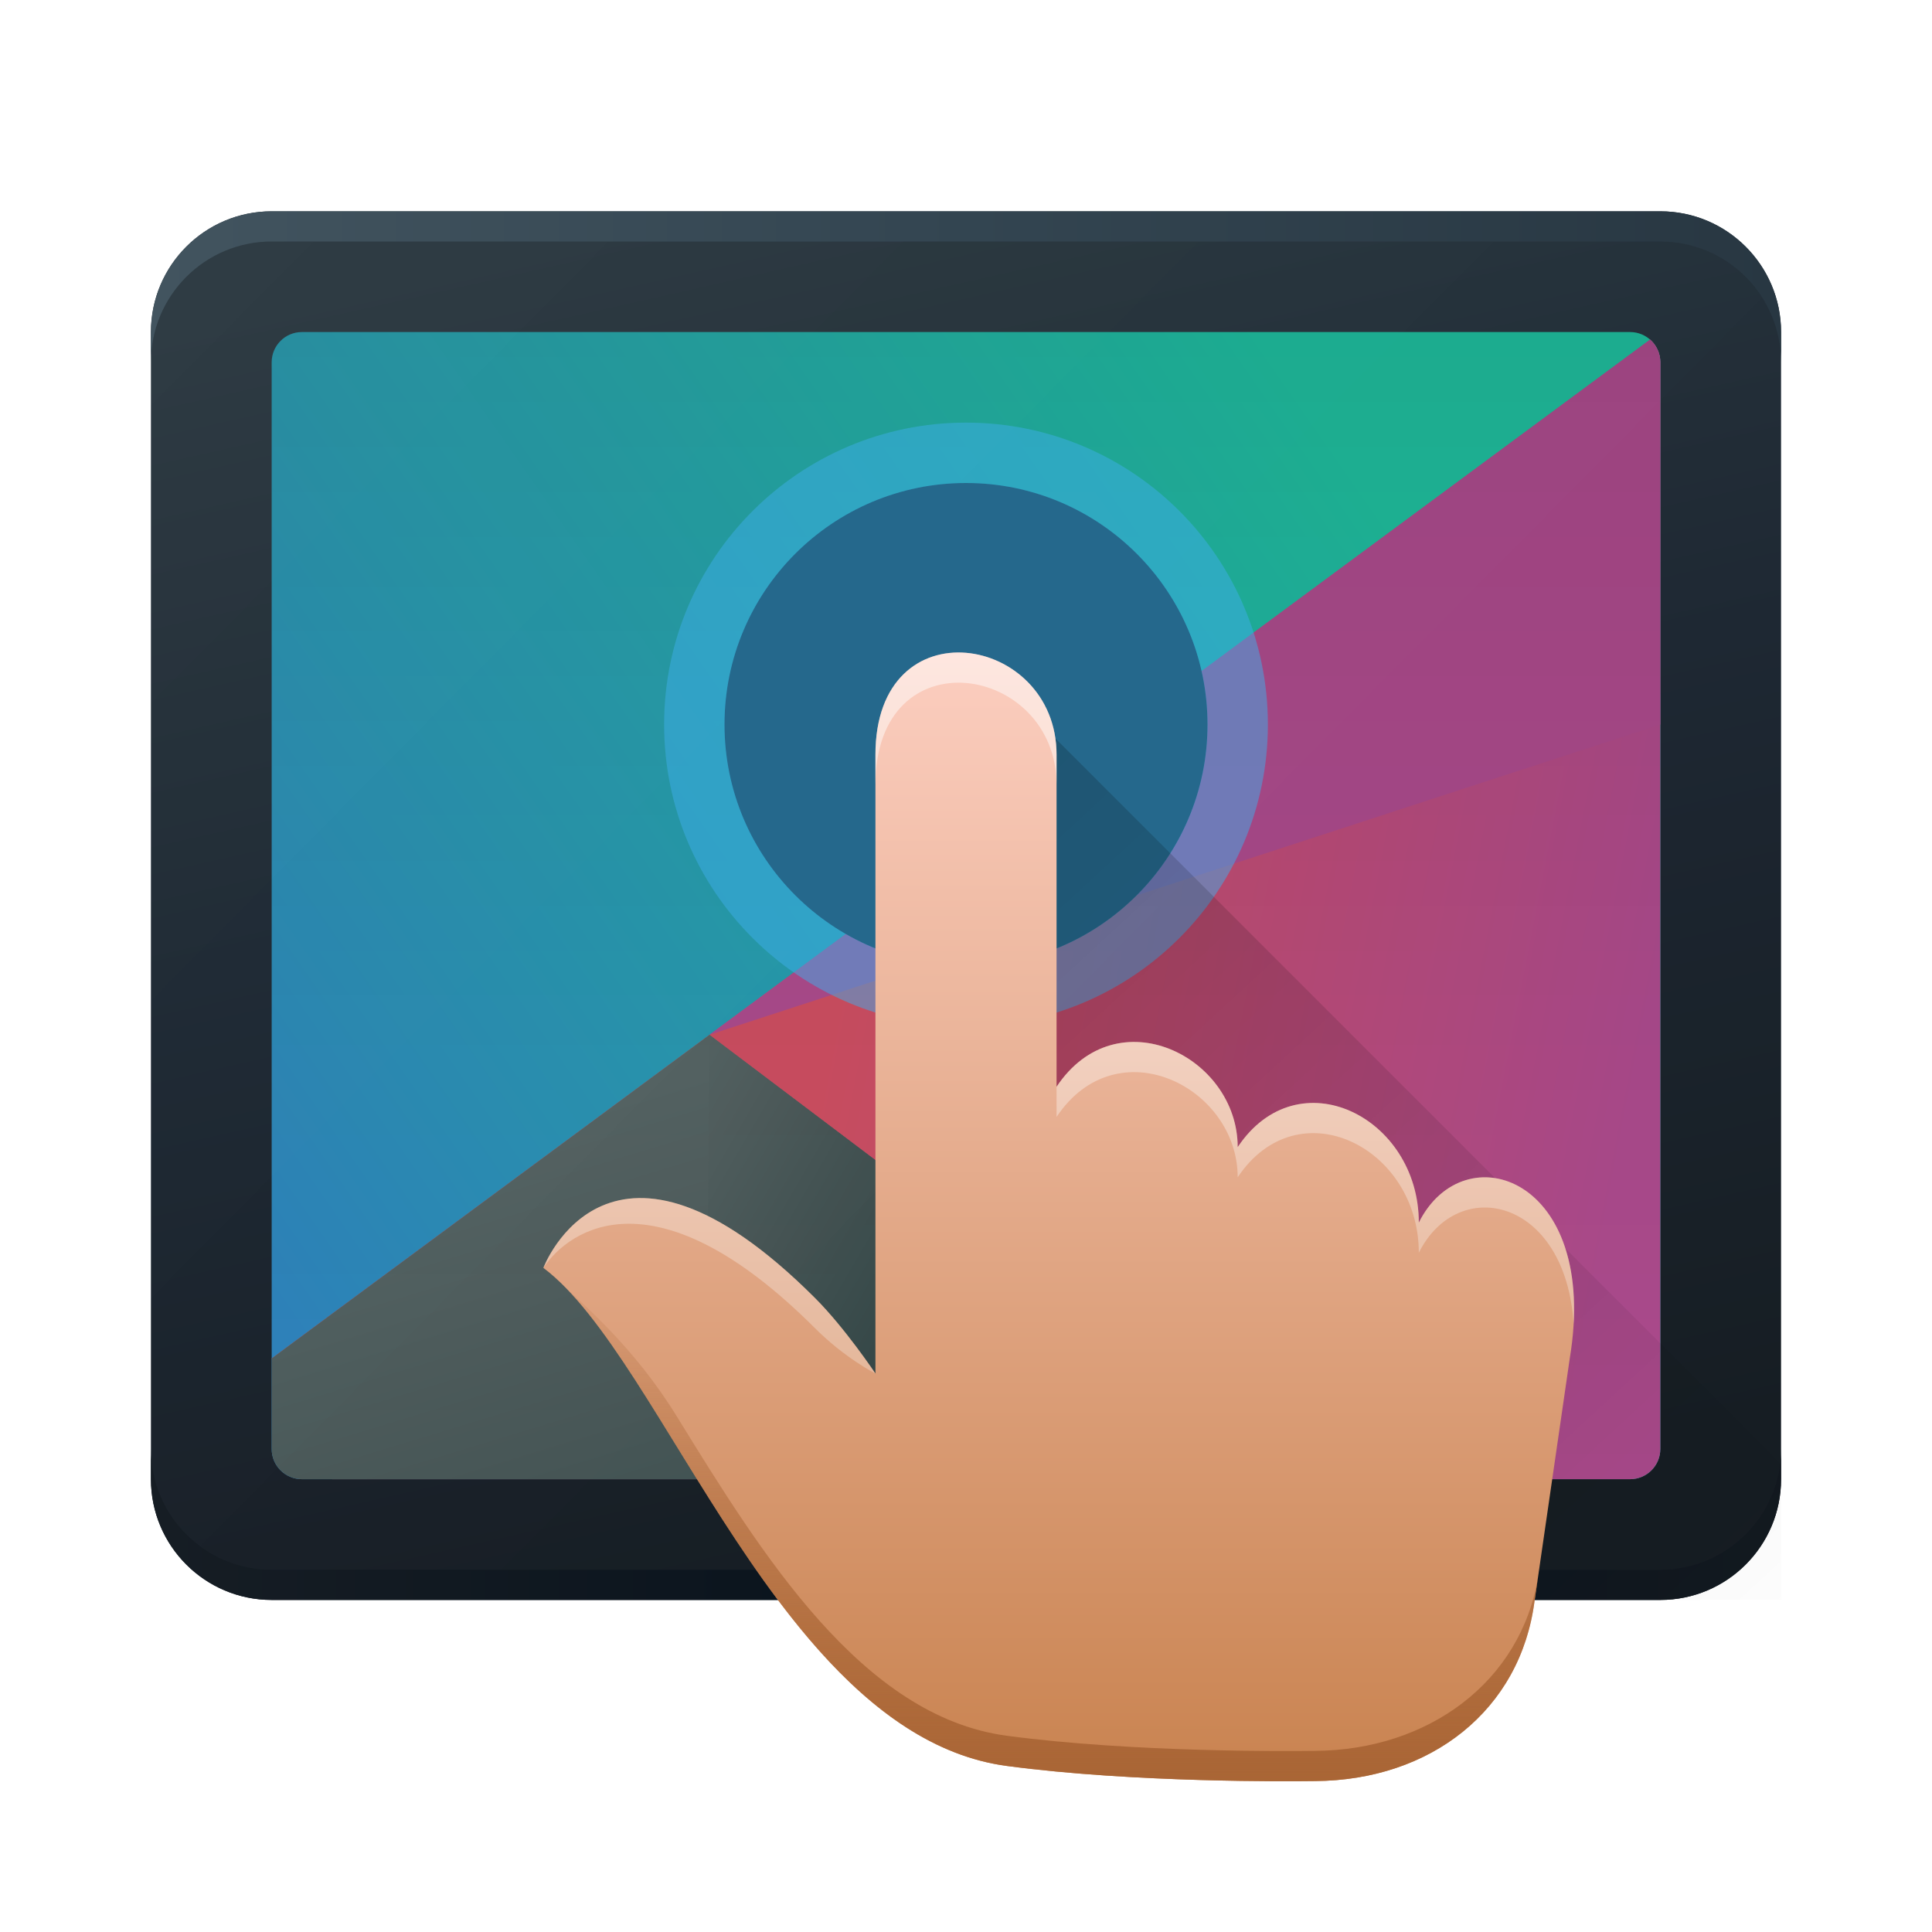
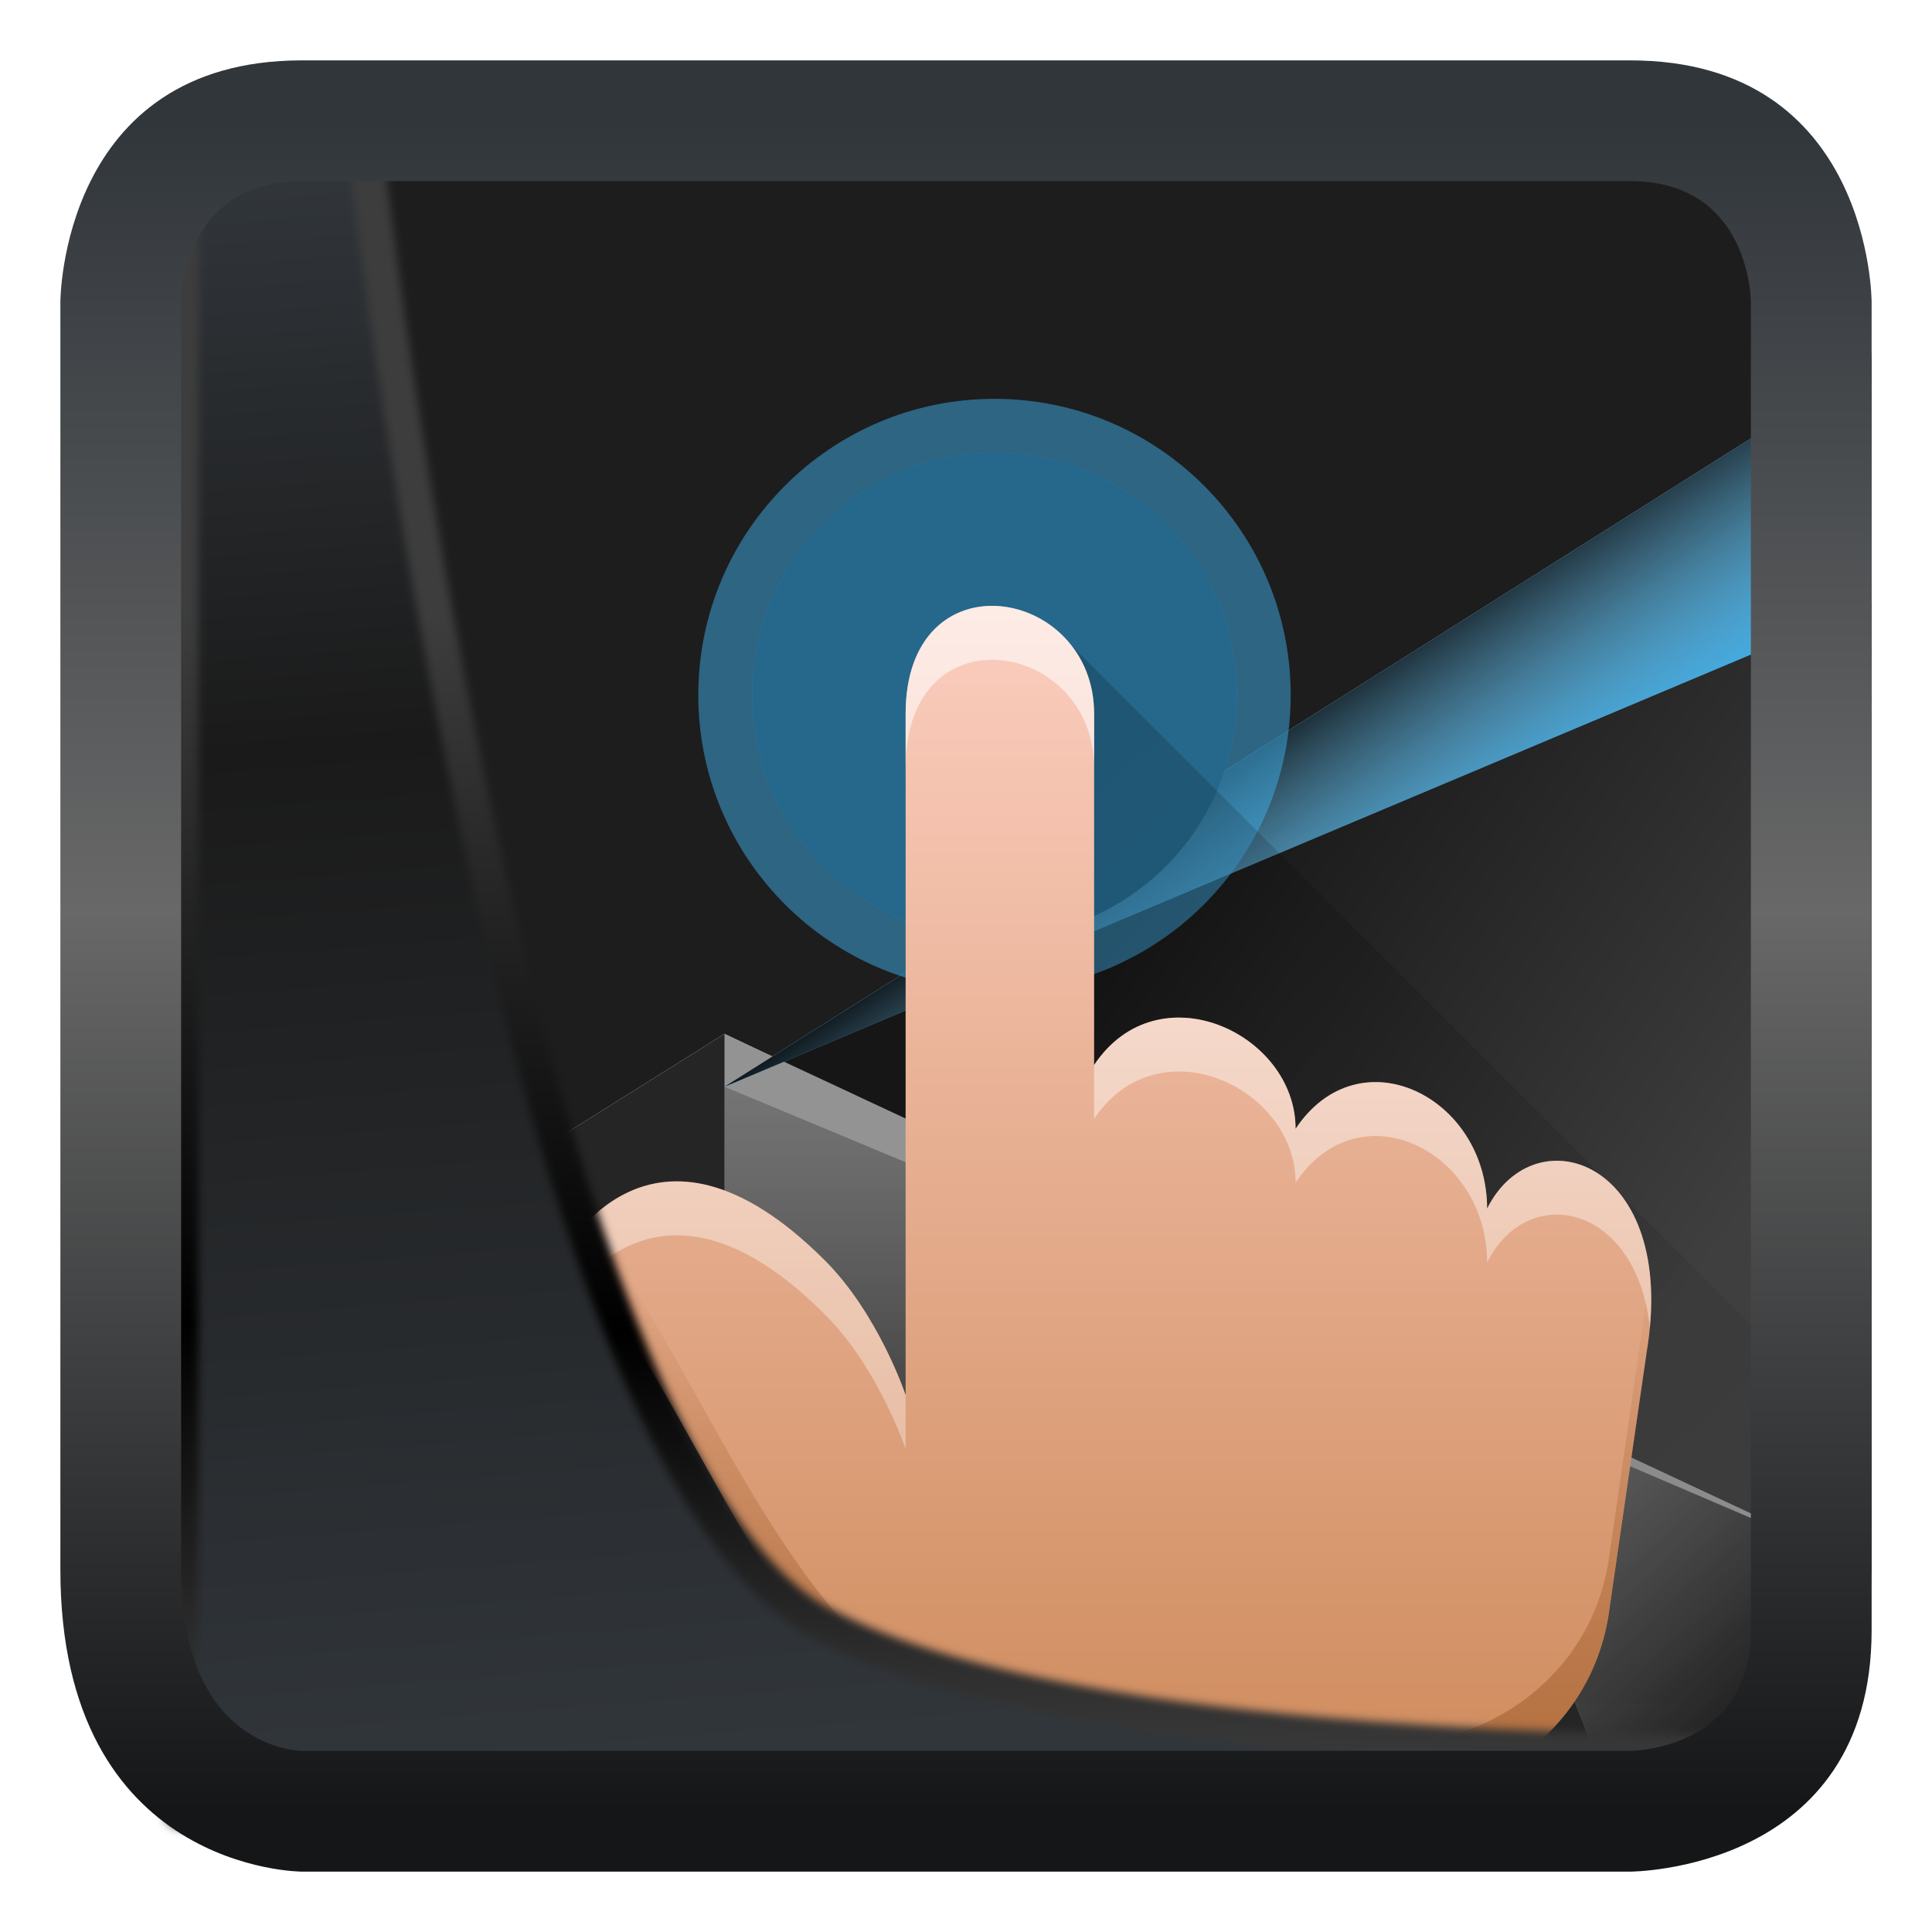
- <svg xmlns="http://www.w3.org/2000/svg" xmlns:xlink="http://www.w3.org/1999/xlink" fill="none" viewBox="0 0 64 64">
-   <defs>
-     <style type="text/css" id="current-color-scheme">
-             .ColorScheme-Highlight {
-                 color:#3daee9;
-             }
-         </style>
-     <linearGradient id="a" x1="22.357" x2="32.692" y1="7" y2="52.844" gradientUnits="userSpaceOnUse">
-       <stop stop-color="#26343c" offset="0" />
-       <stop stop-color="#1a2530" offset=".45" />
-       <stop stop-color="#121920" offset="1" />
+ <svg xmlns="http://www.w3.org/2000/svg" xmlns:xlink="http://www.w3.org/1999/xlink" width="64" height="64" version="1.1" viewBox="0 0 64 64" id="svg22">
+   <style type="text/css" id="current-color-scheme">
+   .ColorScheme-Highlight {
+         color:#3daee9;
+       }
+       </style>
+   <defs id="defs12">
+     <linearGradient id="linearGradient7">
+       <stop style="stop-color:#141618;stop-opacity:1;" offset="0" id="stop7" />
+       <stop style="stop-color:#686868;stop-opacity:1;" offset="0.532" id="stop9" />
+       <stop style="stop-color:#31363b;stop-opacity:1;" offset="1" id="stop8" />
    </linearGradient>
-     <linearGradient id="b" x1="5" x2="59" y1="53" y2="53" gradientUnits="userSpaceOnUse">
-       <stop stop-color="#161d24" offset="0" />
-       <stop stop-color="#08121c" offset=".5" />
-       <stop stop-color="#121920" offset="1" />
+     <linearGradient xlink:href="#linearGradient3487" id="linearGradient3403" gradientUnits="userSpaceOnUse" x1="6.949" y1="4.555" x2="11.215" y2="59.052" />
+     <linearGradient id="linearGradient3487">
+       <stop style="stop-color:#32373c;stop-opacity:1" offset="0" id="stop3481" />
+       <stop id="stop3483" offset="0.368" style="stop-color:#1a1a1a;stop-opacity:1" />
+       <stop style="stop-color:#31363b;stop-opacity:1" offset="1" id="stop3485" />
    </linearGradient>
-     <linearGradient id="c" x1="5" x2="59" y1="7" y2="7" gradientUnits="userSpaceOnUse">
-       <stop stop-color="#42545f" offset="0" />
-       <stop stop-color="#334551" offset=".5" />
-       <stop stop-color="#283742" offset="1" />
+     <linearGradient xlink:href="#linearGradient20604" id="linearGradient20558" gradientUnits="userSpaceOnUse" x1="25.802" y1="20.374" x2="25.111" y2="58.913" />
+     <linearGradient id="linearGradient20604">
+       <stop id="stop20598" offset="0" style="stop-color:#3d3d3d;stop-opacity:1" />
+       <stop style="stop-color:#000000;stop-opacity:1" offset="0.618" id="stop20600" />
+       <stop id="stop20602" offset="1" style="stop-color:#3d3d3d;stop-opacity:1" />
    </linearGradient>
-     <linearGradient id="d" x1="41.198" x2="4.072" y1="10.165" y2="36.048" gradientUnits="userSpaceOnUse">
-       <stop stop-color="#1abc9c" offset="0" />
-       <stop stop-color="#2980b9" offset="1" />
+     <filter style="color-interpolation-filters:sRGB" id="filter20720" x="-0.017" y="-0.017" width="1.034" height="1.033">
+       <feGaussianBlur stdDeviation="0.147" id="feGaussianBlur20722" />
+     </filter>
+     <linearGradient xlink:href="#linearGradient7" id="linearGradient8" x1="17" y1="30" x2="17" y2="2" gradientUnits="userSpaceOnUse" />
+     <linearGradient xlink:href="#linearGradient25179" id="linearGradient25181" x1="404.194" y1="508.798" x2="437.219" y2="495.798" gradientUnits="userSpaceOnUse" gradientTransform="matrix(0.9689593,0,0,1,12.92406,0)" />
+     <linearGradient id="linearGradient25179">
+       <stop style="stop-color:#1d1d1d;stop-opacity:1" offset="0" id="stop25175" />
+       <stop style="stop-color:#393939;stop-opacity:1" offset="1" id="stop25177" />
    </linearGradient>
-     <linearGradient id="e" x1="27.662" x2="53.865" y1="33.059" y2="38.168" gradientUnits="userSpaceOnUse">
-       <stop stop-color="#cc4a5e" offset="0" />
-       <stop stop-color="#aa478a" offset="1" />
+     <linearGradient xlink:href="#linearGradient30085" id="linearGradient30087" x1="19.622" y1="13" x2="28.911" y2="20" gradientUnits="userSpaceOnUse" gradientTransform="matrix(0.9689593,0,0,1,0.9866974,0)" />
+     <linearGradient id="linearGradient30085">
+       <stop style="stop-color:#161616;stop-opacity:1" offset="0" id="stop30081" />
+       <stop style="stop-color:#3f3f3f;stop-opacity:1" offset="1" id="stop30083" />
    </linearGradient>
-     <linearGradient id="f">
-       <stop stop-color="#334545" offset="0" />
-       <stop stop-color="#536161" offset="1" />
+     <linearGradient xlink:href="#linearGradient1" id="linearGradient3" x1="24.723" y1="8.949" x2="27.189" y2="12.585" gradientUnits="userSpaceOnUse" />
+     <linearGradient id="linearGradient1">
+       <stop style="stop-color:#000000;stop-opacity:1;" offset="0" id="stop1" />
+       <stop style="stop-color:#939393;stop-opacity:0;" offset="1" id="stop3" />
    </linearGradient>
-     <linearGradient id="g" x1="21.957" x2="15.652" y1="58.527" y2="37.826" gradientUnits="userSpaceOnUse" xlink:href="#f" />
-     <linearGradient id="h" x1="31.045" x2="22.09" y1="41.917" y2="36.713" gradientUnits="userSpaceOnUse" xlink:href="#f" />
-     <linearGradient id="i">
-       <stop offset="0" />
-       <stop stop-opacity="0" offset="1" />
+     <linearGradient xlink:href="#linearGradient7-3" id="linearGradient8-5" x1="12" y1="26" x2="12" y2="15.72" gradientUnits="userSpaceOnUse" />
+     <linearGradient id="linearGradient7-3">
+       <stop style="stop-color:#252525;stop-opacity:1;" offset="0" id="stop7-5" />
+       <stop style="stop-color:#606060;stop-opacity:0.331;" offset="1" id="stop8-6" />
    </linearGradient>
-     <linearGradient id="j" x1="9" x2="9" y1="11" y2="49" gradientUnits="userSpaceOnUse" xlink:href="#i" />
-     <linearGradient id="k" x1="5" x2="36.427" y1="8" y2="39.153" gradientUnits="userSpaceOnUse">
-       <stop stop-color="#fff" stop-opacity=".4" offset="0" />
-       <stop stop-color="#fff" stop-opacity=".15" offset="1" />
+     <linearGradient xlink:href="#linearGradient9" id="linearGradient10" x1="3.5" y1="28" x2="15.062" y2="18" gradientUnits="userSpaceOnUse" />
+     <linearGradient id="linearGradient9">
+       <stop style="stop-color:#252525;stop-opacity:1;" offset="0" id="stop9-2" />
+       <stop style="stop-color:#606060;stop-opacity:0;" offset="1" id="stop10" />
    </linearGradient>
-     <linearGradient id="l" x1="31" x2="61" y1="21.5" y2="54" gradientUnits="userSpaceOnUse" xlink:href="#i" />
-     <linearGradient id="m" x1="34.072" x2="34.072" y1="21.615" y2="59.003" gradientUnits="userSpaceOnUse">
-       <stop stop-color="#fccec0" offset="0" />
-       <stop stop-color="#c98350" offset="1" />
+     <linearGradient xlink:href="#linearGradient9" id="linearGradient12" x1="29.512" y1="27.45" x2="22.118" y2="19.444" gradientUnits="userSpaceOnUse" />
+     <linearGradient id="g">
+       <stop offset="0" id="stop15" />
+       <stop stop-opacity="0" offset="1" id="stop16" />
    </linearGradient>
-     <linearGradient id="n" x1="34.688" x2="34.688" y1="40.767" y2="59.003" gradientUnits="userSpaceOnUse">
-       <stop stop-color="#a96535" stop-opacity="0" offset="0" />
-       <stop stop-color="#a96535" offset="1" />
+     <linearGradient id="i" x1="15.408" x2="33.185" y1="9.778" y2="29.037" gradientUnits="userSpaceOnUse" xlink:href="#g" />
+     <linearGradient id="j" x1="17.635" x2="17.635" y1="9.846" y2="32.002" gradientUnits="userSpaceOnUse">
+       <stop stop-color="#fccec0" offset="0" id="stop17" />
+       <stop stop-color="#c98350" offset="1" id="stop18" />
    </linearGradient>
-     <linearGradient id="o" x1="34.688" x2="34.688" y1="21.86" y2="46.5" gradientUnits="userSpaceOnUse">
-       <stop stop-color="#fff" offset="0" />
-       <stop stop-color="#fff" stop-opacity=".5" offset="1" />
+     <linearGradient id="k" x1="18" x2="18" y1="21" y2="32" gradientUnits="userSpaceOnUse">
+       <stop stop-color="#a96535" stop-opacity="0" offset="0" id="stop19" />
+       <stop stop-color="#a96535" offset="1" id="stop20" />
+     </linearGradient>
+     <linearGradient id="l" x1="18" x2="18" y1="10" y2="25.5" gradientUnits="userSpaceOnUse">
+       <stop stop-color="#fff" offset="0" id="stop21" />
+       <stop stop-color="#fff" stop-opacity=".5" offset="1" id="stop22" />
    </linearGradient>
  </defs>
-   <path d="m5 11c0-2.209 1.791-4 4-4h46c2.209 0 4 1.791 4 4v38c0 2.209-1.791 4-4 4h-46c-2.209 0-4-1.791-4-4z" fill="url(#a)" />
-   <path d="m55 53c2.209 0 4-1.791 4-4v-1c0 2.209-1.791 4-4 4h-46c-2.209 0-4-1.791-4-4v1c0 2.209 1.791 4 4 4z" fill="url(#b)" />
-   <path d="m9 7c-2.209 0-4 1.791-4 4v1c0-2.209 1.791-4 4-4h46c2.209 0 4 1.791 4 4v-1c0-2.209-1.791-4-4-4z" fill="url(#c)" />
-   <path d="m10 11c-.552 0-1 .448-1 1v36c0 .552.448 1 1 1h44c.552 0 1-.448 1-1v-36c0-.552-.448-1-1-1z" fill="url(#d)" />
-   <path d="m54.662 11.25-45.662 33.75 2 4h43c.552 0 1-.448 1-1v-36.011c-.003-.294-.133-.558-.338-.739z" fill="url(#e)" />
-   <path d="m54.661 11.25-31.162 23.03 31.5-10.28-0-12.017c-.005-.292-.135-.553-.338-.733z" fill="#aa478a" />
-   <path d="m23.5 34.283-14.5 10.717v3c0 .552.448 1 1 1h33z" fill="url(#g)" />
-   <path d="m43 49-19.5-14.72-.122 14.72z" fill="url(#h)" />
-   <path d="m9 12c0-.552.448-1 1-1h44c.552 0 1 .448 1 1v36c0 .552-.448 1-1 1h-44c-.552 0-1-.448-1-1z" fill="url(#j)" opacity=".1" />
-   <path d="m5 12c0-2.209 1.791-4 4-4h46c2.209 0 4 1.791 4 4v36c0 2.209-1.791 4-4 4h-46c-2.209 0-4-1.791-4-4z" fill="url(#k)" opacity=".1" />
-   <path d="m42 24a10 10 0 0 1-10 10 10 10 0 0 1-10-10 10 10 0 0 1 10-10 10 10 0 0 1 10 10z" style="fill:currentColor" class="ColorScheme-Highlight" opacity=".5" />
-   <path d="m40 24a8 8 0 0 1-8 8 8 8 0 0 1-8-8 8 8 0 0 1 8-8 8 8 0 0 1 8 8z" style="fill:currentColor" class="ColorScheme-Highlight" />
-   <path d="m40 24a8 8 0 0 1-8 8 8 8 0 0 1-8-8 8 8 0 0 1 8-8 8 8 0 0 1 8 8z" fill="#000" fill-opacity=".4" />
-   <path d="m59 48.5-26-26v30.5h26z" fill="url(#l)" opacity=".2" />
-   <path d="m33.356 58.5c4.218.562 9.468.509 10.084.501.041-.001.081-.001.121-.001 3.827-.024 6.805-2.341 7.273-5.965l1.166-8.035c1-6-3.5-7.5-5-4.5 0-3.5-4-5.5-6-2.5 0-3-4-5-6-2v-11c0-4-6-5-6 0v20.5s-1.005-1.505-2-2.5c-6.818-6.818-9-1-9-1 4 3 7.856 15.5 15.356 16.5z" fill="url(#m)" />
-   <path d="m33.356 57.5c4.218.562 9.468.509 10.084.501.041-.001.08-.001.121-.001 3.748-.024 6.827-2.281 7.391-5.778l-.118.814c-.468 3.623-3.446 5.94-7.273 5.964-.041 0-.08.001-.121.001-.616.008-5.865.062-10.084-.501-4.811-.641-8.123-6.014-10.934-10.577-1.572-2.55-2.988-4.847-4.422-5.923 1.308 1.169 2.986 2.594 4.422 4.923 2.812 4.562 6.124 9.935 10.934 10.577zm17.596-5.278.032-.222c-.01.074-.02.148-.032.222z" clip-rule="evenodd" fill="url(#n)" fill-rule="evenodd" />
-   <g fill="url(#o)" opacity=".5">
-     <path d="m18 42c.87-1.308 3.743-3.257 9 2 .995.995 2 1.5 2 1.5s-1.005-1.505-2-2.5c-6.818-6.818-9-1-9-1z" />
-     <path d="m29 26c0-5 6-4 6 0v-1c0-4-6-5-6 0z" />
-     <path d="m35 36c2-3 6-1 6 2 2-3 6-1 6 2.5 1.401-2.802 5.418-1.679 5.129 3.369-.259-4.185-3.826-4.975-5.129-2.369 0-3.5-4-5.5-6-2.5 0-3-4-5-6-2z" />
+   <g id="g1" transform="scale(2)">
+     <path id="rect32304" style="display:inline;fill:url(#linearGradient25181);fill-opacity:1;stroke-width:1.411" d="m 4,2.637 c -1.163,0 -1.873,0.815 -2.309,1.367 0,0 -0.002,0.004 -0.002,0.004 C 1.684,4.019 1.221,5.006 1.221,6 V 23.879 L 12,17.125 12.79,17.501 31,6 c 0,0 -3e-6,-3.363 -3,-3.363 z" />
+     <path style="display:inline;fill:url(#linearGradient30087);fill-opacity:1;stroke:none;stroke-width:0.984px;stroke-linecap:butt;stroke-linejoin:miter;stroke-opacity:1" d="m 12,18 3,6 16,2 V 6 Z" id="path14048" />
+     <path id="path14463" style="color:#3daee9;display:inline;fill:#939393;fill-opacity:1;stroke:none;stroke-width:0.984px;stroke-linecap:butt;stroke-linejoin:miter;stroke-opacity:1" d="M 12,17.125 1.221,23.879 V 26 C 1.221,28.801 4,29.319 4,29.319 H 27.604 C 27.604,29.319 31,28.652 31,26 Z" />
+     <path style="display:inline;fill:currentColor;fill-opacity:1;stroke:none;stroke-width:0.984px;stroke-linecap:butt;stroke-linejoin:miter;stroke-opacity:1" d="M 12,18 31,6 v 4 z" id="path14597" class="ColorScheme-Highlight" />
+     <path style="color:#3daee9;display:inline;fill:url(#linearGradient3);fill-opacity:1;stroke:none;stroke-width:0.984px;stroke-linecap:butt;stroke-linejoin:miter;stroke-opacity:1" d="M 12,18 31,6 v 4 z" id="path14597-3" />
+     <path style="display:inline;fill:url(#linearGradient8-5);fill-opacity:1;stroke:none;stroke-width:0.984px;stroke-linecap:butt;stroke-linejoin:miter;stroke-opacity:1" d="M 12,18 V 28.677 L 24,23 Z" id="path30406" />
+     <path style="display:inline;fill:url(#linearGradient10);fill-opacity:1;stroke:none;stroke-width:0.984px;stroke-linecap:butt;stroke-linejoin:miter;stroke-opacity:1" d="M 12,28.677 5.819,20.997 1.221,23.879 V 26 C 1.221,28.796 4,28.677 4,28.677 Z" id="path30501" />
+     <path style="display:inline;fill:url(#linearGradient12);fill-opacity:1;stroke-width:0.226" d="M 24,23 26.401,28.982 30,29 31,26 Z" id="path59" />
+     <path style="display:inline;fill:#252525;fill-opacity:1;stroke-width:0.226" d="M 12,28.677 5.819,20.997 12,17.125 Z" id="path12" />
+     <path style="display:inline;fill:#252525;fill-opacity:1;stroke-width:0.226" d="M 11.56,28.883 24,23 l 2.401,5.982 z" id="path14" />
+     <path d="m 21.378,11.512 c 0,2.71 -2.197,4.906 -4.906,4.906 -2.71,0 -4.906,-2.197 -4.906,-4.906 0,-2.71 2.197,-4.906 4.906,-4.906 2.71,0 4.906,2.197 4.906,4.906 z" style="color:#3daee9;display:inline;fill:currentColor" class="ColorScheme-Highlight" opacity="0.5" id="path30" />
+     <path d="m 20.486,11.512 c 0,2.217 -1.797,4.014 -4.014,4.014 -2.217,0 -4.014,-1.797 -4.014,-4.014 0,-2.217 1.797,-4.014 4.014,-4.014 2.217,0 4.014,1.797 4.014,4.014 z" style="color:#3daee9;display:inline;fill:currentColor" class="ColorScheme-Highlight" id="path31" />
+     <path d="m 20.486,11.512 c 0,2.217 -1.797,4.014 -4.014,4.014 -2.217,0 -4.014,-1.797 -4.014,-4.014 0,-2.217 1.797,-4.014 4.014,-4.014 2.217,0 4.014,1.797 4.014,4.014 z" fill="#000000" fill-opacity="0.4" id="path32" style="display:inline" />
+     <path d="m 17.528,28.22 0.149,-17.6 12.934,12.934 c 0,1.478 -1.347,4.666 -2.825,4.666 z" fill="url(#i)" opacity="0.2" id="path33" style="display:inline;fill:url(#i)" />
+     <path d="m 16.966,29.534 c 2.209,0.245 5.329,0.263 5.764,0.264 0.035,9e-5 0.069,7.14e-4 0.104,0.001 1.918,0.031 3.578,-1.246 3.824,-3.154 l 0.616,-4.248 c 0.529,-3.172 -1.85,-3.964 -2.643,-2.379 0,-1.85 -2.114,-2.907 -3.172,-1.322 0,-1.586 -2.28,-2.643 -3.337,-1.057 v -5.815 c 0,-2.114 -3.122,-2.643 -3.122,0 v 11.282 c 0,0 -0.446,-1.338 -1.338,-2.23 -2.908,-2.908 -4.361,-0.066 -4.361,-0.066 2.114,1.586 3.716,8.283 7.665,8.722 z" fill="url(#j)" id="path34" style="display:inline;fill:url(#j)" />
+     <path d="m 22.729,29.798 c -0.434,-0.001 -3.555,-0.019 -5.764,-0.264 -2.505,-0.278 -4.066,-3.076 -5.412,-5.489 -0.776,-1.39 -1.48,-2.653 -2.253,-3.233 0,0 0.131,-0.256 0.393,-0.536 0.624,0.661 1.218,1.725 1.86,2.877 1.346,2.413 2.906,5.211 5.412,5.489 2.209,0.245 5.329,0.263 5.764,0.264 0.031,8.9e-5 0.061,5.35e-4 0.091,0.001 l 0.013,1.79e-4 c 1.918,0.031 3.578,-1.246 3.824,-3.154 l 0.616,-4.247 c 0.023,-0.14 0.041,-0.276 0.054,-0.407 0.04,0.376 0.028,0.809 -0.054,1.299 L 26.657,26.645 c -0.246,1.908 -1.906,3.185 -3.824,3.154 l -0.013,-1.78e-4 c -0.031,-5.35e-4 -0.06,-9.81e-4 -0.091,-0.001 z" fill="url(#k)" id="path35" style="display:inline;fill:url(#k)" />
+     <path d="m 15,23.108 c 0,0 -0.446,-1.338 -1.338,-2.23 -2.908,-2.908 -4.361,-0.066 -4.361,-0.066 0.133,0.1 0.263,0.219 0.393,0.356 0.611,-0.652 1.933,-1.433 3.968,0.602 C 14.554,22.662 15,24 15,24 Z m 3.122,-4.576 v -0.892 c 1.057,-1.586 3.337,-0.529 3.337,1.057 1.057,-1.586 3.172,-0.529 3.172,1.322 0.758,-1.516 2.964,-0.858 2.696,1.972 -0.222,-2.061 -2.026,-2.421 -2.696,-1.08 0,-1.85 -2.114,-2.907 -3.172,-1.322 0,-1.586 -2.28,-2.643 -3.337,-1.057 z m 0,-6.707 v 0.892 c 0,-2.114 -3.122,-2.643 -3.122,0 v -0.892 c 0,-2.643 3.122,-2.114 3.122,0 z" clip-rule="evenodd" fill="url(#l)" fill-rule="evenodd" opacity="0.6" id="path36" style="display:inline;fill:url(#l)" />
+     <path style="display:inline;mix-blend-mode:normal;fill:url(#linearGradient3403);fill-opacity:1;stroke:url(#linearGradient20558);stroke-width:1.162;stroke-linecap:butt;stroke-linejoin:round;stroke-miterlimit:4;stroke-dasharray:none;stroke-opacity:1;filter:url(#filter20720)" d="M 5.403,3.569 V 60.1 H 57.895 l 2.019,-2.019 c 0,0 -24.172,0.621 -33.141,-4.285 C 16.258,48.042 11.459,3.569 11.459,3.569 Z" id="path1686" transform="matrix(0.4953066,0,0,0.4953066,0.3240932,0.2322844)" />
+     <path id="rect5" style="display:inline;opacity:1;fill:url(#linearGradient8);stroke-width:0.226" d="M 5,1 C 1,1 1,5 1,5 v 21 c 0,5 4,5 4,5 h 22 c 0,0 4,0 4,-4 V 5 c 0,0 0,-4 -4,-4 z m 0,2 h 22 c 2,0 2,2 2,2 v 22 c 0,2 -2,2 -2,2 H 5 C 5,29 3,29 3,26 V 5 C 3,5 3,3 5,3 Z" />
  </g>
</svg>
